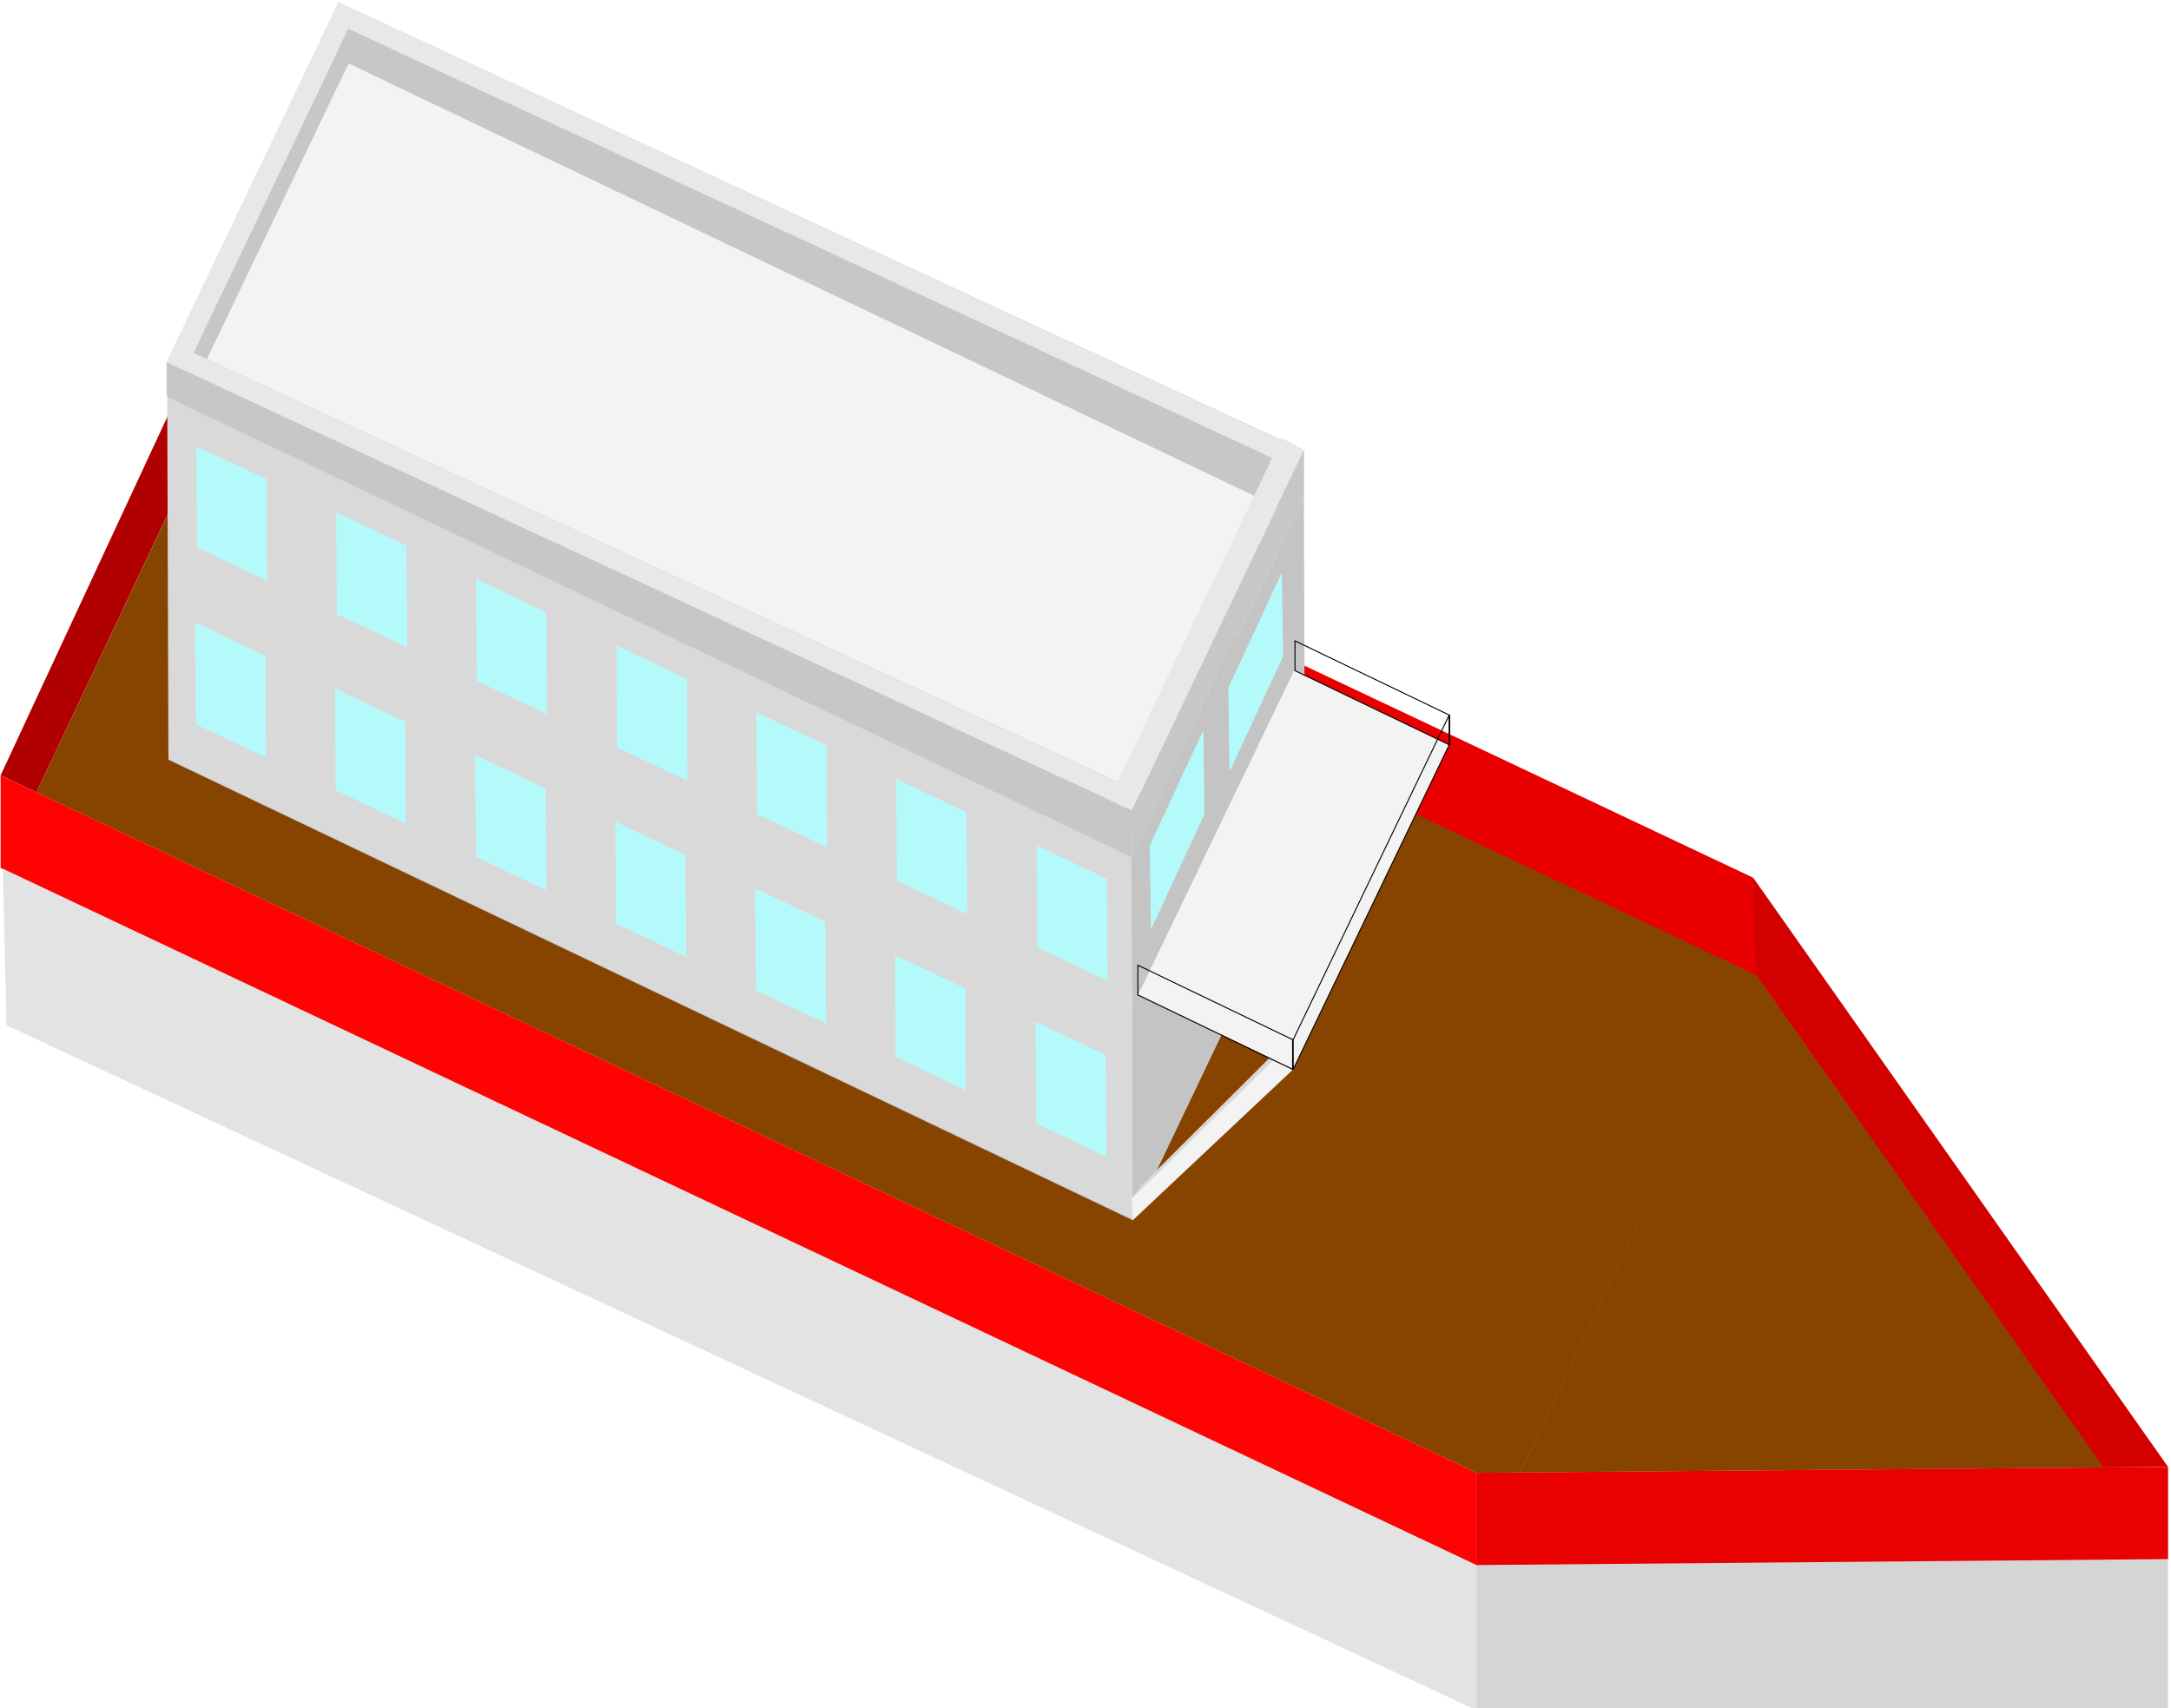
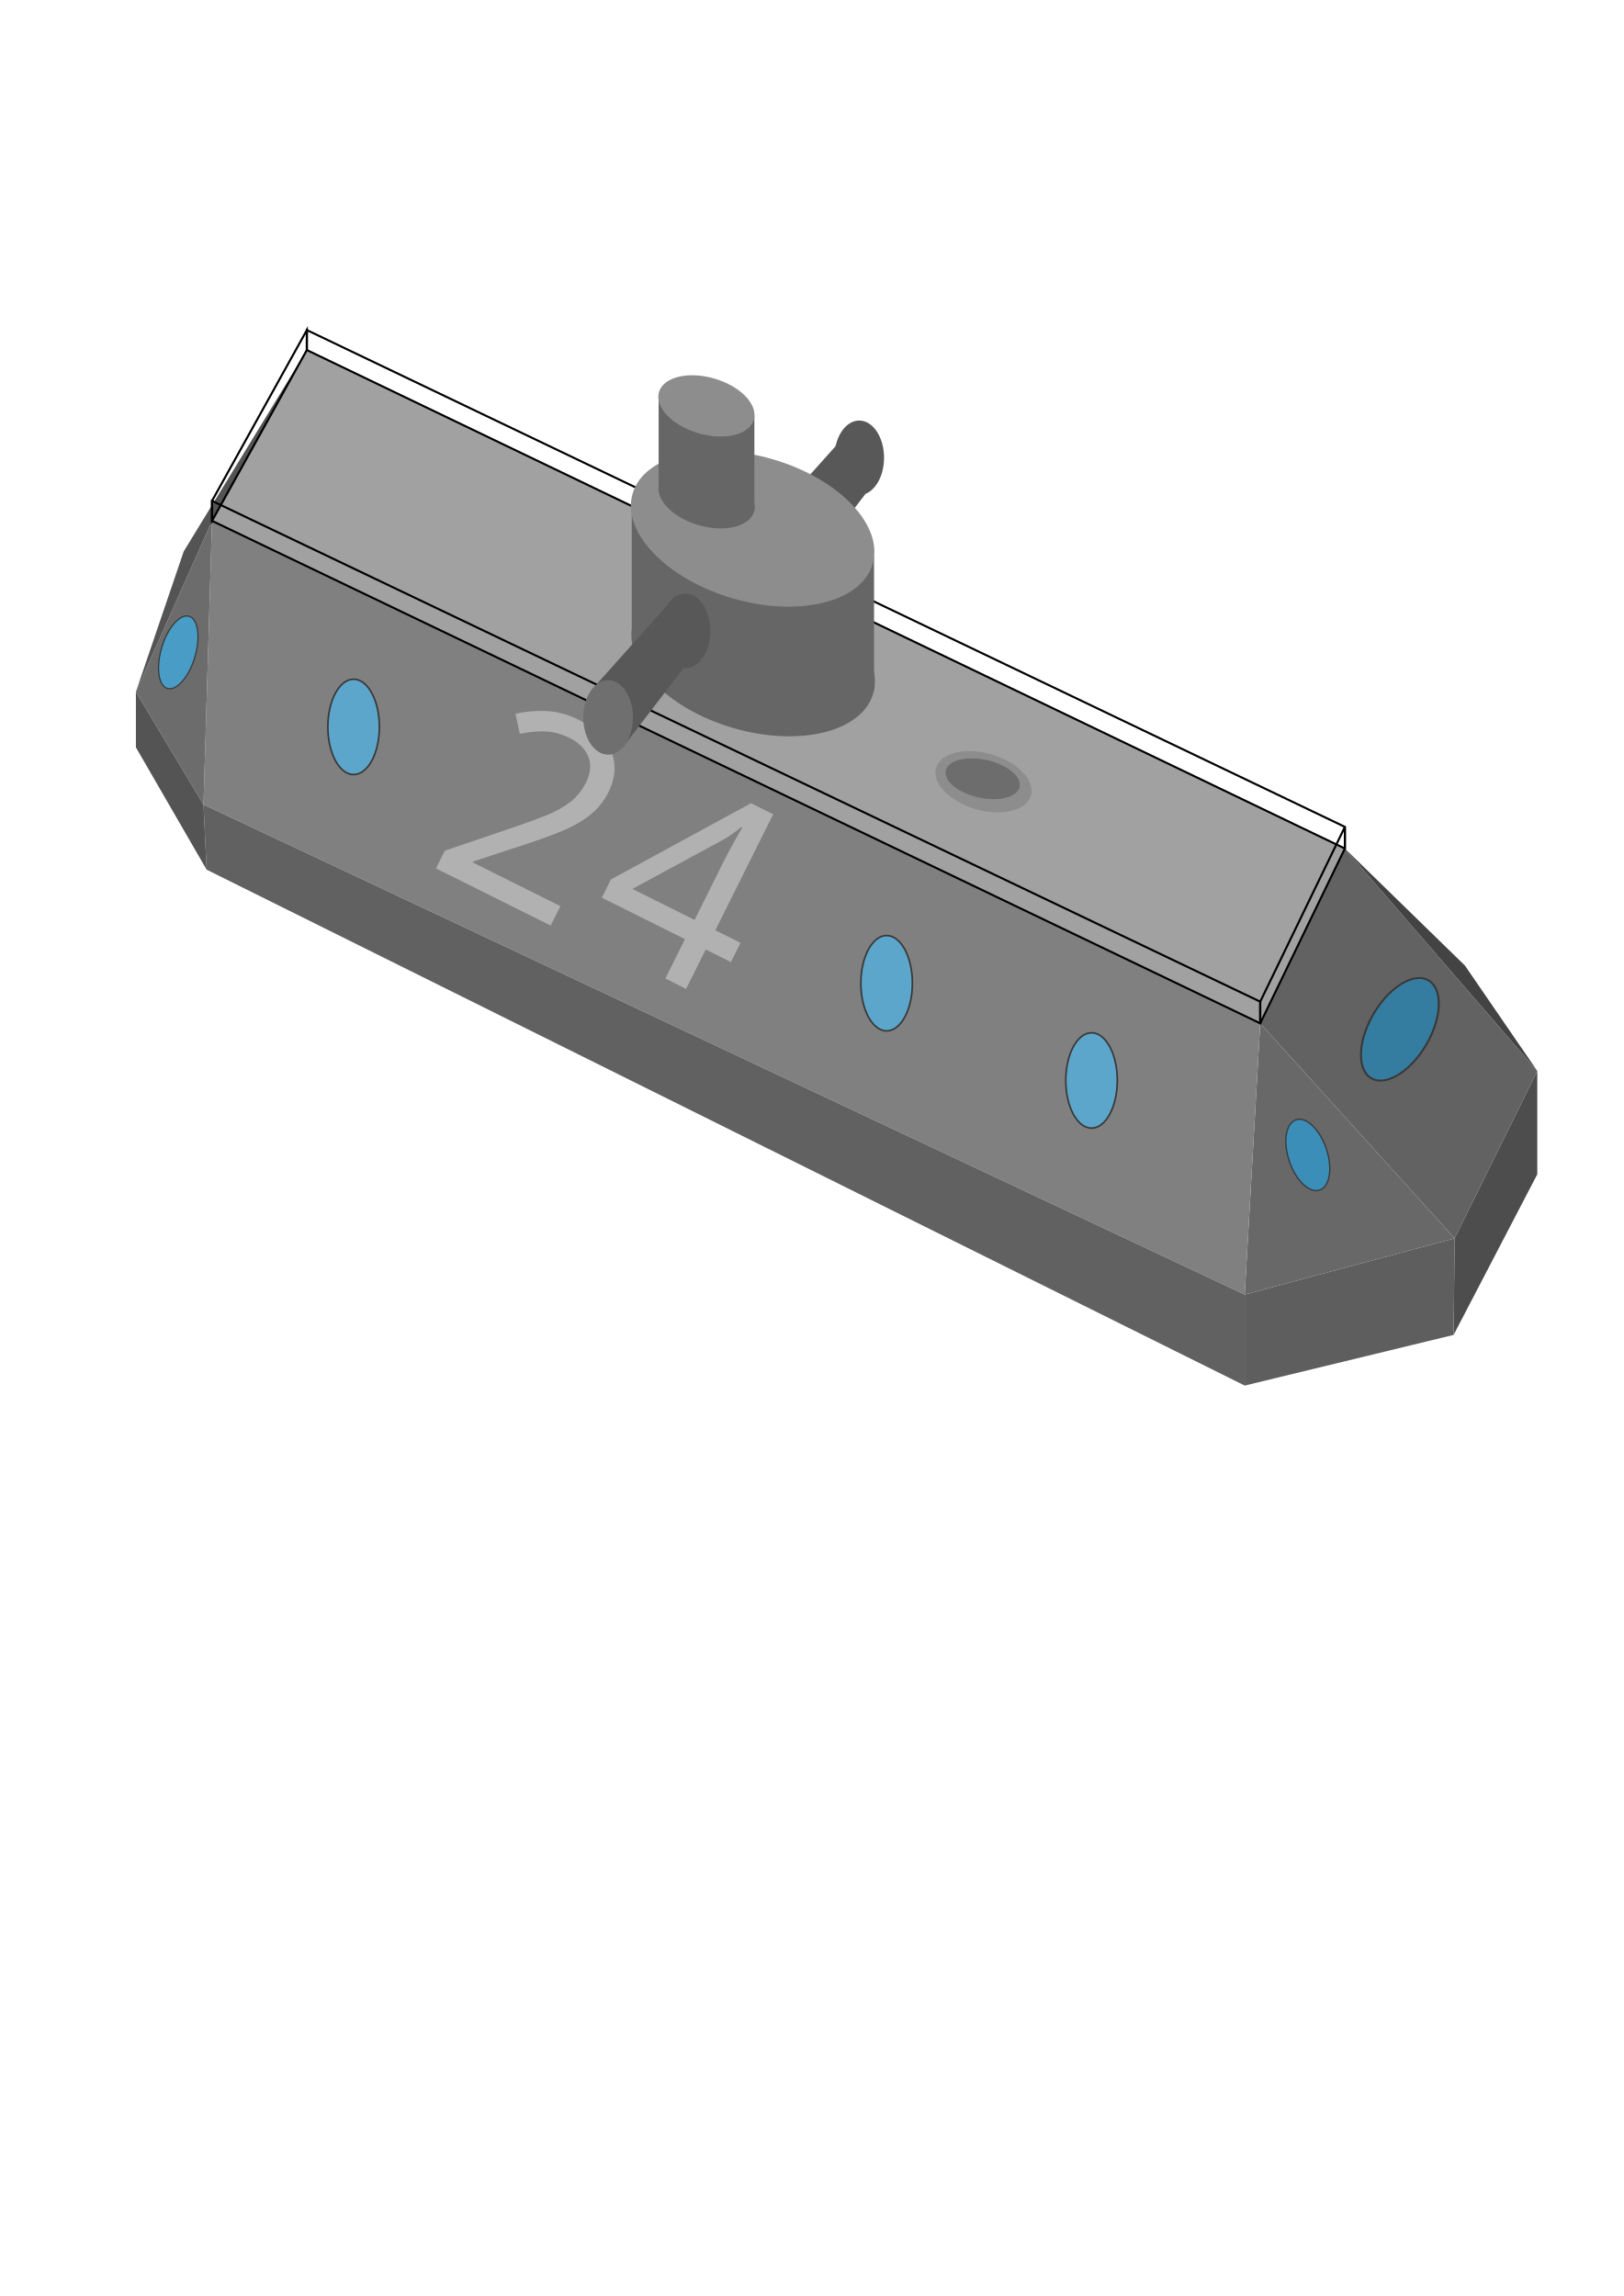
- <svg xmlns="http://www.w3.org/2000/svg" version="1.1" id="svg8" x="0px" y="0px" viewBox="0 0 364.8 286.9" style="enable-background:new 0 0 364.8 286.9;" xml:space="preserve">
-   <style type="text/css">
- 	.st0{fill:#E80000;}
- 	.st1{fill:#D30000;}
- 	.st2{fill:#B10000;}
- 	.st3{fill:#864400;}
- 	.st4{fill:#E3E3E3;}
- 	.st5{fill:#D5D5D5;}
- 	.st6{fill:#FF0202;}
- 	.st7{fill:#E90000;}
- 	.st8{fill:#A4A4A4;}
- 	.st9{fill:#F3F3F3;}
- 	.st10{fill:#D9D9D9;}
- 	.st11{fill:#C4C4C4;}
- 	.st12{fill:#D8D8D8;}
- 	.st13{fill:#B5FAFB;}
- 	.st14{fill:none;stroke:#000000;stroke-width:0.17;stroke-linecap:round;}
- 	.st15{fill:#C7C7C7;}
- 	.st16{fill:#E8E8E8;}
- </style>
-   <g id="layer2">
-     <path id="path823-2" class="st0" d="M46.6,30.3l248,117.2l2.6,41   L47.6,72.3L46.6,30.3z" />
-     <path id="path873" class="st1" d="M364.3,246.5l-69.7-99l0.4,16.3l58.4,82.9L364.3,246.5z" />
-     <path id="path875" class="st2" d="M46.6,30.3l-46.5,100l6,2.9L47,46.6L46.6,30.3z" />
+ <svg xmlns="http://www.w3.org/2000/svg" width="210mm" height="297mm" viewBox="0 0 210 297" version="1.1" id="svg3056">
+   <defs id="defs3050" />
+   <g id="layer1">
+     <path style="fill:#626262;fill-opacity:1;stroke:none;stroke-width:0.265px;stroke-linecap:butt;stroke-linejoin:miter;stroke-opacity:1" d="m 173.938,109.761 24.886,28.776 -10.691,21.649 -25.145,-27.814 z" id="path3605" />
+     <path style="fill:#4d4d4d;fill-opacity:1;stroke:none;stroke-width:0.265px;stroke-linecap:butt;stroke-linejoin:miter;stroke-opacity:1" d="m 188.134,160.186 10.691,-21.649 v 13.36 l -10.824,20.78 z" id="path3607" />
+     <path style="fill:#686868;fill-opacity:1;stroke:none;stroke-width:0.265px;stroke-linecap:butt;stroke-linejoin:miter;stroke-opacity:1" d="m 188.134,160.186 -27.153,7.276 2.008,-35.089 z" id="path3609" />
+     <path style="fill:#5e5e5e;fill-opacity:1;stroke:none;stroke-width:0.265px;stroke-linecap:butt;stroke-linejoin:miter;stroke-opacity:1" d="m 160.981,167.462 0,11.77 27.019,-6.554 0.134,-12.492 z" id="path3611" />
+     <path style="fill:#808080;fill-opacity:1;stroke:none;stroke-width:0.265px;stroke-linecap:butt;stroke-linejoin:miter;stroke-opacity:1" d="M 27.421,67.375 162.989,132.373 160.981,167.462 26.322,104.079 Z" id="path3615" />
+     <path style="fill:#616161;fill-opacity:1;stroke:none;stroke-width:0.265px;stroke-linecap:butt;stroke-linejoin:miter;stroke-opacity:1" d="m 26.322,104.079 134.659,63.382 v 11.77 L 26.723,112.495 Z" id="path3617" />
+     <path style="fill:#a1a1a1;fill-opacity:1;stroke:none;stroke-width:0.265px;stroke-linecap:butt;stroke-linejoin:miter;stroke-opacity:1" d="M 27.421,67.375 162.989,132.373 173.938,109.761 39.686,45.28 Z" id="path3619" />
+     <path style="fill:#6c6c6c;fill-opacity:1;stroke:none;stroke-width:0.265px;stroke-linecap:butt;stroke-linejoin:miter;stroke-opacity:1" d="m 27.421,67.375 -9.845,22.116 8.746,14.588 z" id="path3621" />
+     <path style="fill:#545454;fill-opacity:1;stroke:none;stroke-width:0.265px;stroke-linecap:butt;stroke-linejoin:miter;stroke-opacity:1" d="M 26.723,112.495 26.322,104.079 17.576,89.491 V 96.673 Z" id="path3623" />
+     <path style="fill:#545454;fill-opacity:1;stroke:none;stroke-width:0.265px;stroke-linecap:butt;stroke-linejoin:miter;stroke-opacity:1" d="m 39.686,45.28 -12.264,22.095 -9.845,22.116 6.187,-18.172 z" id="path3629" />
+     <path style="fill:#434343;fill-opacity:1;stroke:none;stroke-width:0.265px;stroke-linecap:butt;stroke-linejoin:miter;stroke-opacity:1" d="M 198.824,138.537 189.47,124.907 173.938,109.761 Z" id="path3631" />
+     <path style="fill:none;stroke:#000000;stroke-width:0.265;stroke-linecap:butt;stroke-linejoin:miter;stroke-miterlimit:4;stroke-dasharray:none;stroke-opacity:1" d="m 173.938,109.761 v -2.801 L 39.687,42.697 l -0.002,2.583 z" id="path3633" />
+     <ellipse style="fill:#585858;fill-opacity:1;stroke:none;stroke-width:0.265;stroke-miterlimit:4;stroke-dasharray:none;stroke-opacity:1" id="path3678-0-5" cx="111.125" cy="59.217" rx="3.213" ry="4.819" />
+     <path style="fill:#585858;fill-opacity:1;stroke:none;stroke-width:0.265px;stroke-linecap:butt;stroke-linejoin:miter;stroke-opacity:1" d="m 111.031,54.398 -10.347,11.576 0.142,8.221 3.355,-0.189 7.749,-10.111 z" id="path3712-0" />
+     <ellipse style="fill:#6f6f6f;fill-opacity:1;stroke:none;stroke-width:0.265;stroke-miterlimit:4;stroke-dasharray:none;stroke-opacity:1" id="path3678-6" ry="4.819" rx="3.213" cy="70.192" cx="102.241" />
+     <ellipse style="fill:#666666;fill-opacity:1;stroke:none;stroke-width:0.249;stroke-miterlimit:4;stroke-dasharray:none;stroke-opacity:1" id="path3635" cx="117.448" cy="54.302" rx="16.178" ry="9.362" transform="rotate(16.35154)" />
+     <path style="fill:#666666;fill-opacity:1;stroke:none;stroke-width:0.265px;stroke-linecap:butt;stroke-linejoin:miter;stroke-opacity:1" d="m 81.708,64.925 v 17.172 l 31.337,7.216 v -17.306 z" id="path3661" />
+     <ellipse style="fill:#8d8d8d;fill-opacity:1;stroke:none;stroke-width:0.249;stroke-miterlimit:4;stroke-dasharray:none;stroke-opacity:1" id="path3635-3" cx="112.662" cy="38.228" rx="16.178" ry="9.362" transform="rotate(16.35154)" />
+     <ellipse style="fill:#585858;fill-opacity:1;stroke:none;stroke-width:0.265;stroke-miterlimit:4;stroke-dasharray:none;stroke-opacity:1" id="path3678-0" cx="88.654" cy="81.613" rx="3.213" ry="4.819" />
+     <ellipse style="fill:#666666;fill-opacity:1;stroke:none;stroke-width:0.098;stroke-miterlimit:4;stroke-dasharray:none;stroke-opacity:1" id="path3635-6" cx="105.866" cy="36.192" rx="6.39" ry="3.684" transform="matrix(0.9598995,0.2803443,-0.28272,0.9592025,0,0)" />
+     <path style="fill:#666666;fill-opacity:1;stroke:none;stroke-width:0.104px;stroke-linecap:butt;stroke-linejoin:miter;stroke-opacity:1" d="m 85.184,51.085 v 12.1 l 12.383,2.838 V 53.871 Z" id="path3661-1" />
+     <ellipse style="fill:#8d8d8d;fill-opacity:1;stroke:none;stroke-width:0.098;stroke-miterlimit:4;stroke-dasharray:none;stroke-opacity:1" id="path3635-3-2" cx="102.48" cy="24.787" rx="6.39" ry="3.684" transform="matrix(0.9598995,0.2803443,-0.28272,0.9592025,0,0)" />
+     <path style="fill:none;stroke:#000000;stroke-width:0.265px;stroke-linecap:butt;stroke-linejoin:miter;stroke-opacity:1" d="m 162.989,129.572 10.95,-22.612 v 2.801 l -10.95,22.612 z" id="path3850" />
+     <ellipse style="fill:#8d8d8d;fill-opacity:1;stroke:none;stroke-width:0.098;stroke-miterlimit:4;stroke-dasharray:none;stroke-opacity:1" id="path3635-3-2-1" cx="150.596" cy="61.406" rx="6.39" ry="3.684" transform="matrix(0.9598995,0.2803443,-0.28272,0.9592025,0,0)" />
+     <ellipse style="fill:#6d6d6d;fill-opacity:1;stroke:none;stroke-width:0.071;stroke-miterlimit:4;stroke-dasharray:none;stroke-opacity:1" id="path3635-3-2-1-3" cx="153.36" cy="66.863" rx="4.885" ry="2.487" transform="matrix(0.9697014,0.2442934,-0.3233399,0.9462829,0,0)" />
+     <path style="fill:none;stroke:#000000;stroke-width:0.265;stroke-linecap:butt;stroke-linejoin:miter;stroke-miterlimit:4;stroke-dasharray:none;stroke-opacity:1" d="M 162.989,132.373 V 129.572 L 27.423,64.791 l -0.002,2.583 z" id="path3633-8" />
+     <path style="fill:none;stroke:#000000;stroke-width:0.265px;stroke-linecap:butt;stroke-linejoin:miter;stroke-opacity:1" d="m 39.687,42.697 -12.264,22.095 -0.002,2.583 12.264,-22.095 z" id="path3852" />
+     <ellipse style="fill:#5ca6cb;fill-opacity:1;stroke:#383838;stroke-width:0.213;stroke-miterlimit:4;stroke-dasharray:none;stroke-opacity:1" id="path3918-9" cx="45.735" cy="94.027" rx="3.333" ry="6.168" />
+     <ellipse style="fill:#5ca6cb;fill-opacity:1;stroke:#383838;stroke-width:0.213;stroke-miterlimit:4;stroke-dasharray:none;stroke-opacity:1" id="path3918-8" cx="114.671" cy="127.184" rx="3.333" ry="6.168" />
+     <ellipse style="fill:#5ca6cb;fill-opacity:1;stroke:#383838;stroke-width:0.213;stroke-miterlimit:4;stroke-dasharray:none;stroke-opacity:1" id="path3918-90" cx="141.174" cy="139.762" rx="3.333" ry="6.168" />
+     <ellipse style="fill:#347da1;fill-opacity:1;stroke:#383838;stroke-width:0.253;stroke-miterlimit:4;stroke-dasharray:none;stroke-opacity:1" id="path3918-98" cx="223.286" cy="43.293" rx="3.96" ry="7.326" transform="matrix(0.9044769,0.4265226,-0.4829084,0.8756709,0,0)" />
+     <ellipse style="fill:#3a8eb7;fill-opacity:1;stroke:#383838;stroke-width:0.163;stroke-miterlimit:4;stroke-dasharray:none;stroke-opacity:1" id="path3918-70" cx="111.058" cy="198.862" rx="2.525" ry="4.8" transform="matrix(0.9378455,-0.3470529,0.3268058,0.9450915,0,0)" />
+     <ellipse style="fill:#499cc5;fill-opacity:1;stroke:#383838;stroke-width:0.155;stroke-miterlimit:4;stroke-dasharray:none;stroke-opacity:1" id="path3918-3" cx="46.338" cy="74.201" rx="2.229" ry="4.874" transform="rotate(16.70276)" />
+     <text xml:space="preserve" style="font-style:normal;font-variant:normal;font-weight:normal;font-stretch:normal;font-size:35.138px;line-height:1.25;font-family:SquareFont;-inkscape-font-specification:SquareFont;letter-spacing:0px;word-spacing:0px;fill:#b1b1b1;fill-opacity:1;stroke:none;stroke-width:0.183;" x="98.898" y="75.371" id="text4027" transform="rotate(26.50037)">
+       <tspan id="tspan4025" x="98.898" y="75.371" style="font-size:35.138px;fill:#b1b1b1;fill-opacity:1;stroke-width:0.183;">2</tspan>
+     </text>
+     <text xml:space="preserve" style="font-style:normal;font-variant:normal;font-weight:normal;font-stretch:normal;font-size:35.138px;line-height:1.25;font-family:SquareFont;-inkscape-font-specification:SquareFont;letter-spacing:0px;word-spacing:0px;fill:#b1b1b1;fill-opacity:1;stroke:none;stroke-width:0.183;" x="120.737" y="74.88" id="text4027-5" transform="rotate(26.50037)">
+       <tspan id="tspan4025-8" x="120.737" y="74.88" style="font-size:35.138px;fill:#b1b1b1;fill-opacity:1;stroke-width:0.183;">4</tspan>
+     </text>
+     <path style="fill:#585858;fill-opacity:1;stroke:none;stroke-width:0.265px;stroke-linecap:butt;stroke-linejoin:miter;stroke-opacity:1" d="m 87.441,77.011 -10.347,11.576 0.142,8.221 3.355,-0.189 7.749,-10.111 z" id="path3712" />
+     <ellipse style="fill:#6f6f6f;fill-opacity:1;stroke:none;stroke-width:0.265;stroke-miterlimit:4;stroke-dasharray:none;stroke-opacity:1" id="path3678" ry="4.819" rx="3.213" cy="92.805" cx="78.651" />
  </g>
-   <g id="layer1">
-     <rect id="rect815" x="92.6" y="17.7" transform="matrix(0.4273 -0.9041 0.9041 0.4273 -55.4651 222.0323)" class="st3" width="109.8" height="274.3" />
-     <path id="path821" class="st3" d="M295,163.7L248.1,263l116.2-1   L295,163.7z" />
-     <path id="path823" class="st4" d="M0.1,130.3l248,117.2v39.9   L1.1,172.3L0.1,130.3z" />
-     <path id="path825" class="st5" d="M248.1,247.5l116.2-1v40.9H248.1   V247.5z" />
-     <path id="path1187" class="st6" d="M0.1,145.8l248,117.2v-15.5L0.1,130.3L0.1,145.8z" />
-     <path id="path1204" class="st7" d="M248.1,247.5l116.2-1v15.5l-116.2,1V247.5z" />
-   </g>
-   <g id="layer3">
-     <rect id="rect878" x="90.2" y="46.3" transform="matrix(0.431 -0.9024 0.9024 0.431 -52.3839 189.1235)" class="st8" width="67.1" height="179.6" />
-     <rect id="rect878-1" x="90" y="-14.6" transform="matrix(0.431 -0.9024 0.9024 0.431 2.4904 154.2793)" class="st9" width="67.1" height="179.6" />
-     <path id="path895" class="st10" d="M28.1,66.7l0.2,60.9l162.1,77.4l-0.2-60.9L28.1,66.7z" />
-     <path id="path897" class="st11" d="M219.1,83.6l0.2,60.9l-28.9,60.5l-0.2-60.9L219.1,83.6z" />
-     <rect id="rect899" x="187.2" y="131.7" transform="matrix(0.4335 -0.9011 0.9011 0.4335 -8.5676 278.7307)" class="st9" width="60.5" height="28.9" />
-     <path id="path901" class="st9" d="M217.3,179.7l-27,25.4l-0.1-3.8   l23.7-23.2L217.3,179.7z" />
-     <path id="path903" class="st12" d="M190.3,201.3l1.3-1.9l21.7-21.6   l0.7,0.3L190.3,201.3z" />
-     <path id="path905" class="st13" d="M33,75L33.1,92l11.8,5.6   l-0.1-17.1L33,75z" />
-     <path id="path905-17" class="st13" d="M56.5,86.1l0.1,17.1l11.8,5.6   l-0.1-17.1L56.5,86.1z" />
-     <path id="path905-12" class="st13" d="M80,97.3l0.1,17.1l11.8,5.6   l-0.1-17.1L80,97.3z" />
-     <path id="path905-7" class="st13" d="M103.6,108.5l0.1,17.1l11.8,5.6   l-0.1-17.1L103.6,108.5z" />
-     <path id="path905-8" class="st13" d="M127.1,119.7l0.1,17.1l11.8,5.6   l-0.1-17.1L127.1,119.7z" />
-     <path id="path905-85" class="st13" d="M150.6,130.9l0.1,17.1   l11.8,5.6l-0.1-17.1L150.6,130.9z" />
-     <path id="path905-82" class="st13" d="M174.2,142.1l0.1,17.1   l11.8,5.6l-0.1-17.1L174.2,142.1z" />
-     <path id="path905-3" class="st13" d="M32.8,104.6l0.1,17.1l11.8,5.6   l-0.1-17.1L32.8,104.6z" />
-     <path id="path905-17-1" class="st13" d="M56.3,115.7l0.1,17.1   l11.8,5.6l-0.1-17.1L56.3,115.7z" />
-     <path id="path905-12-6" class="st13" d="M79.8,126.9L80,144l11.8,5.6   l-0.1-17.1L79.8,126.9z" />
-     <path id="path905-7-7" class="st13" d="M103.4,138.1l0.1,17.1   l11.8,5.6l-0.1-17.1L103.4,138.1z" />
-     <path id="path905-8-7" class="st13" d="M126.9,149.3l0.1,17.1   l11.8,5.6l-0.1-17.1L126.9,149.3z" />
-     <path id="path905-85-6" class="st13" d="M150.4,160.5l0.1,17.1   l11.8,5.6l-0.1-17.1L150.4,160.5z" />
-     <path id="path905-82-4" class="st13" d="M174,171.7l0.1,17.1   l11.8,5.6l-0.1-17.1L174,171.7z" />
-     <path id="path1170" class="st13" d="M193.2,142.1l0.2,14.1l9-19.4   l-0.2-14.1L193.2,142.1z" />
-     <path id="path1170-8" class="st13" d="M206.4,115.6l0.2,14.1l9-19.4   l-0.2-14.1L206.4,115.6z" />
-     <path id="path1236" class="st14" d="M191.2,162.2l0,5l26,12.5l0-5L191.2,162.2z" />
-     <path id="path1238" class="st14" d="M217.3,174.7l26.2-54.5l0,5l-26.2,54.5L217.3,174.7z" />
-     <path id="path1240" class="st14" d="M243.6,125.2l-26-12.5l0-5l26,12.5L243.6,125.2z" />
-   </g>
-   <g id="layer6">
-     <path id="path1055-8" class="st15" d="M57,6.2l162.1,77.4v-7.9L56.9,0.4L57,6.2z" />
-     <path id="path1100" class="st15" d="M56.9,0.4L28,60.9l0,5.8L57,6.2L56.9,0.4z" />
-     <path id="path1100-4" class="st15" d="M59.9,1.9L31,62.4l0,5.8L60,7.7L59.9,1.9z" />
-     <path id="path1055-2" class="st15" d="M29.6,63.7l162.1,77.4v-7.9L29.5,57.9L29.6,63.7z" />
-     <path id="path1055-8-9" class="st15" d="M55.5,9.2l162.1,77.4v-7.9L55.4,3.4L55.5,9.2z" />
-     <path id="path1162" class="st16" d="M56.9,0.4l-1.5,3l162.1,75.3l1.5-3L56.9,0.4z" />
-     <path id="path1164" class="st16" d="M56.9,0.4L28,60.9l3,1.5L59.9,1.9L56.9,0.4z" />
-     <path id="path1166" class="st16" d="M28,60.9l1.5-3l162.1,75.3l-1.5,3L28,60.9z" />
-     <path id="path1168" class="st16" d="M215.4,73.6l-28.9,60.5l3.7,2l28.9-60.5L215.4,73.6z" />
-   </g>
-   <g id="layer5">
-     <path id="path1083" class="st15" d="M219.1,75.7l-28.9,60.5v7.9l28.9-60.5V75.7z" />
-     <path id="path1083-1" class="st16" d="M215.4,73.6l-28.9,60.5v7.9l28.9-60.5V73.6z" />
-   </g>
-   <path id="path1055" class="st15" d="M28.1,66.7l162.1,77.4v-7.9L28,60.9L28.1,66.7z" />
</svg>
